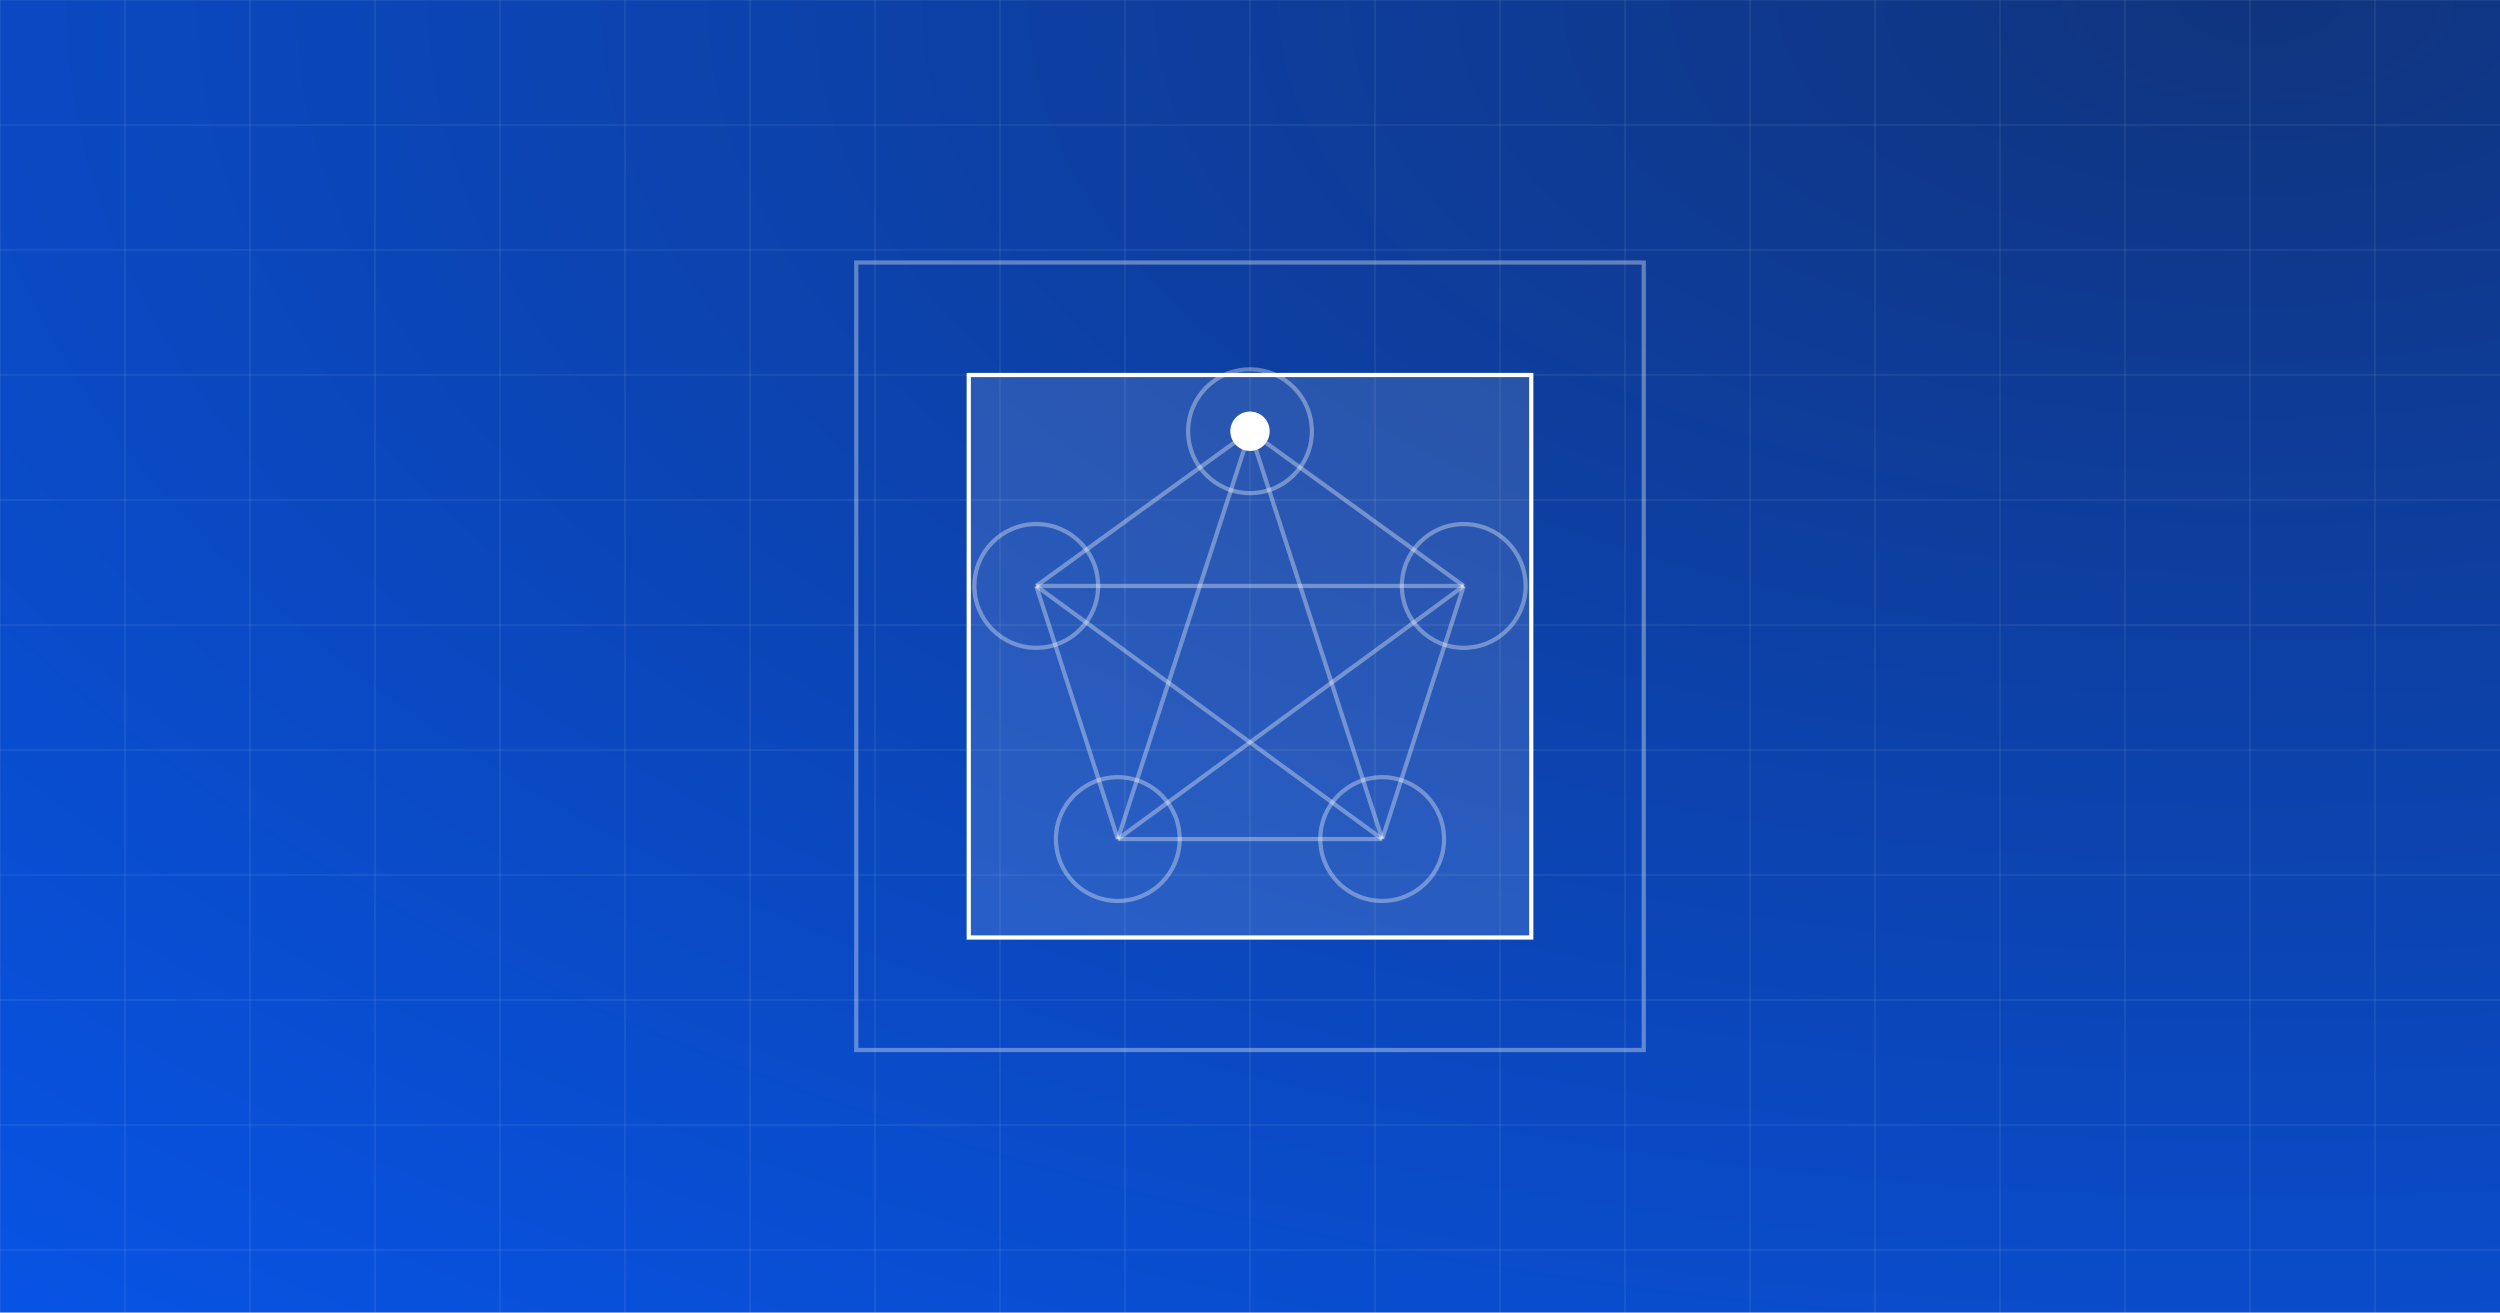
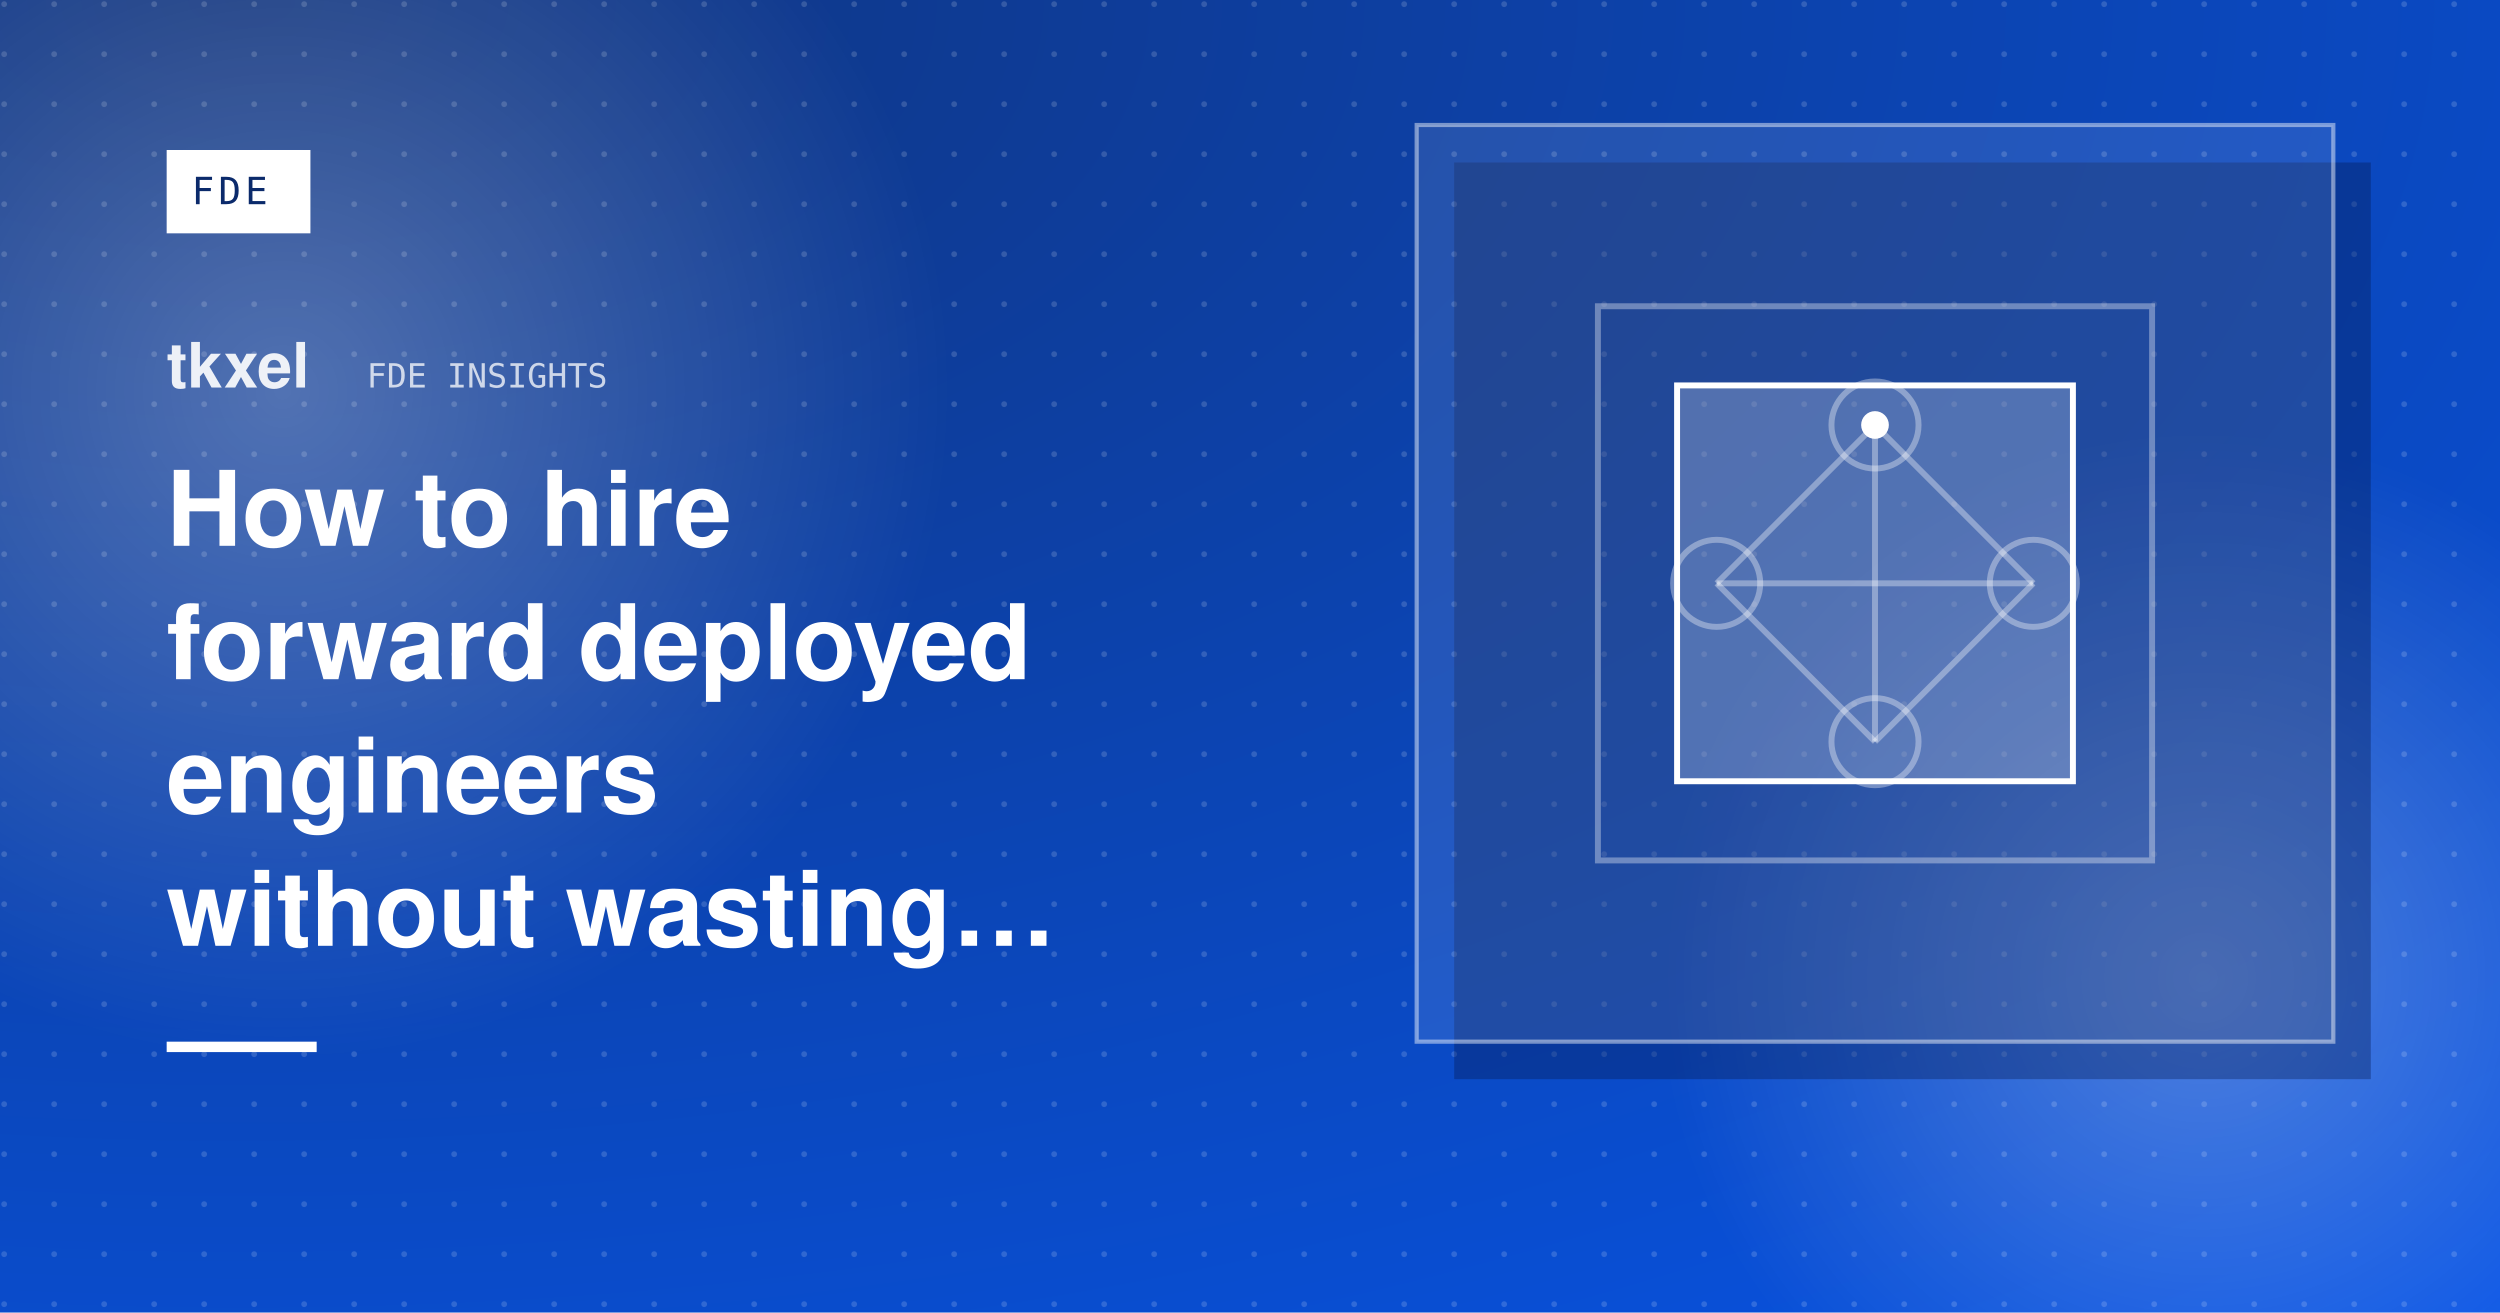
- <svg xmlns="http://www.w3.org/2000/svg" viewBox="0 0 1200 630" role="img" aria-label="Illustration">
+ <svg xmlns="http://www.w3.org/2000/svg" viewBox="0 0 1200 630" role="img" aria-label="FDE illustration">
  <defs>
-     <radialGradient id="g" cx="90%" cy="0%" r="140%">
+     <radialGradient id="bg" cx="10%" cy="0%" r="140%">
      <stop offset="0" stop-color="#10347E" />
      <stop offset="1" stop-color="#0755E9" />
    </radialGradient>
+     <radialGradient id="glow">
+       <stop offset="0" stop-color="#fff" stop-opacity=".28" />
+       <stop offset="1" stop-color="#fff" stop-opacity="0" />
+     </radialGradient>
+     <pattern id="dots" width="24" height="24" patternUnits="userSpaceOnUse">
+       <circle cx="2" cy="2" r="1.4" fill="rgba(255,255,255,.16)" />
+     </pattern>
+     <style>.m * { stroke-width: 3px; } .m [fill="rgba(255,255,255,.12)"] { fill: rgba(255,255,255,.22); }</style>
  </defs>
-   <rect width="1200" height="630" fill="url(#g)" />
-   <g stroke="rgba(255,255,255,.06)" stroke-width="1">
-     <line x1="0" y1="0" x2="0" y2="630" />
-     <line x1="60" y1="0" x2="60" y2="630" />
-     <line x1="120" y1="0" x2="120" y2="630" />
-     <line x1="180" y1="0" x2="180" y2="630" />
-     <line x1="240" y1="0" x2="240" y2="630" />
-     <line x1="300" y1="0" x2="300" y2="630" />
-     <line x1="360" y1="0" x2="360" y2="630" />
-     <line x1="420" y1="0" x2="420" y2="630" />
-     <line x1="480" y1="0" x2="480" y2="630" />
-     <line x1="540" y1="0" x2="540" y2="630" />
-     <line x1="600" y1="0" x2="600" y2="630" />
-     <line x1="660" y1="0" x2="660" y2="630" />
-     <line x1="720" y1="0" x2="720" y2="630" />
-     <line x1="780" y1="0" x2="780" y2="630" />
-     <line x1="840" y1="0" x2="840" y2="630" />
-     <line x1="900" y1="0" x2="900" y2="630" />
-     <line x1="960" y1="0" x2="960" y2="630" />
-     <line x1="1020" y1="0" x2="1020" y2="630" />
-     <line x1="1080" y1="0" x2="1080" y2="630" />
-     <line x1="1140" y1="0" x2="1140" y2="630" />
-     <line x1="0" y1="0" x2="1200" y2="0" />
-     <line x1="0" y1="60" x2="1200" y2="60" />
-     <line x1="0" y1="120" x2="1200" y2="120" />
-     <line x1="0" y1="180" x2="1200" y2="180" />
-     <line x1="0" y1="240" x2="1200" y2="240" />
-     <line x1="0" y1="300" x2="1200" y2="300" />
-     <line x1="0" y1="360" x2="1200" y2="360" />
-     <line x1="0" y1="420" x2="1200" y2="420" />
-     <line x1="0" y1="480" x2="1200" y2="480" />
-     <line x1="0" y1="540" x2="1200" y2="540" />
-     <line x1="0" y1="600" x2="1200" y2="600" />
-   </g>
-   <g transform="translate(330 45) scale(1.35)">
+   <rect width="1200" height="630" fill="url(#bg)" />
+   <circle cx="136" cy="188" r="320" fill="url(#glow)" />
+   <circle cx="1057" cy="469" r="260" fill="url(#glow)" />
+   <rect width="1200" height="630" fill="url(#dots)" />
+   <rect x="698" y="78" width="440" height="440" fill="rgba(4,24,77,.35)" />
+   <rect x="680" y="60" width="440" height="440" fill="rgba(255,255,255,.10)" stroke="rgba(255,255,255,.45)" stroke-width="2" />
+   <g class="m" transform="translate(710 90) scale(0.95)">
    <g fill="none" stroke="rgba(255,255,255,.35)" stroke-width="1.5">
      <rect x="60" y="60" width="280" height="280" />
-       <line x1="200" y1="120" x2="276" y2="175" />
-       <line x1="200" y1="120" x2="247" y2="265" />
-       <line x1="200" y1="120" x2="153" y2="265" />
-       <line x1="200" y1="120" x2="124" y2="175" />
-       <line x1="276" y1="175" x2="247" y2="265" />
-       <line x1="276" y1="175" x2="153" y2="265" />
-       <line x1="276" y1="175" x2="124" y2="175" />
-       <line x1="247" y1="265" x2="153" y2="265" />
-       <line x1="247" y1="265" x2="124" y2="175" />
-       <line x1="153" y1="265" x2="124" y2="175" />
+       <line x1="200" y1="120" x2="280" y2="200" />
+       <line x1="200" y1="120" x2="200" y2="280" />
+       <line x1="200" y1="120" x2="120" y2="200" />
+       <line x1="280" y1="200" x2="200" y2="280" />
+       <line x1="280" y1="200" x2="120" y2="200" />
+       <line x1="200" y1="280" x2="120" y2="200" />
      <circle cx="200" cy="120" r="22" />
-       <circle cx="276" cy="175" r="22" />
-       <circle cx="247" cy="265" r="22" />
-       <circle cx="153" cy="265" r="22" />
-       <circle cx="124" cy="175" r="22" />
+       <circle cx="280" cy="200" r="22" />
+       <circle cx="200" cy="280" r="22" />
+       <circle cx="120" cy="200" r="22" />
    </g>
    <rect x="100" y="100" width="200" height="200" fill="rgba(255,255,255,.12)" stroke="#fff" stroke-width="1.5" />
    <circle cx="200" cy="120" r="7" fill="#fff" />
  </g>
+   <text x="80" y="262" font-family="Plus Jakarta Sans, Helvetica, Arial, sans-serif" font-size="50" font-weight="800" fill="#fff">How to hire</text>
+   <text x="80" y="326" font-family="Plus Jakarta Sans, Helvetica, Arial, sans-serif" font-size="50" font-weight="800" fill="#fff">forward deployed</text>
+   <text x="80" y="390" font-family="Plus Jakarta Sans, Helvetica, Arial, sans-serif" font-size="50" font-weight="800" fill="#fff">engineers</text>
+   <text x="80" y="454" font-family="Plus Jakarta Sans, Helvetica, Arial, sans-serif" font-size="50" font-weight="800" fill="#fff">without wasting…</text>
+   <rect x="80" y="500" width="72" height="5" fill="#fff" />
+   <rect x="80" y="72" width="69" height="40" fill="#fff" />
+   <text x="92" y="98" font-family="IBM Plex Mono, Menlo, Consolas, monospace" font-size="18" letter-spacing="2" fill="#0B2A6B">FDE</text>
+   <text x="80" y="186" font-family="Plus Jakarta Sans, Helvetica, Arial, sans-serif" font-size="30" font-weight="700" fill="rgba(255,255,255,.9)">tkxel</text>
+   <text x="176" y="186" font-family="IBM Plex Mono, Menlo, monospace" font-size="16" fill="rgba(255,255,255,.75)">FDE INSIGHTS</text>
</svg>
